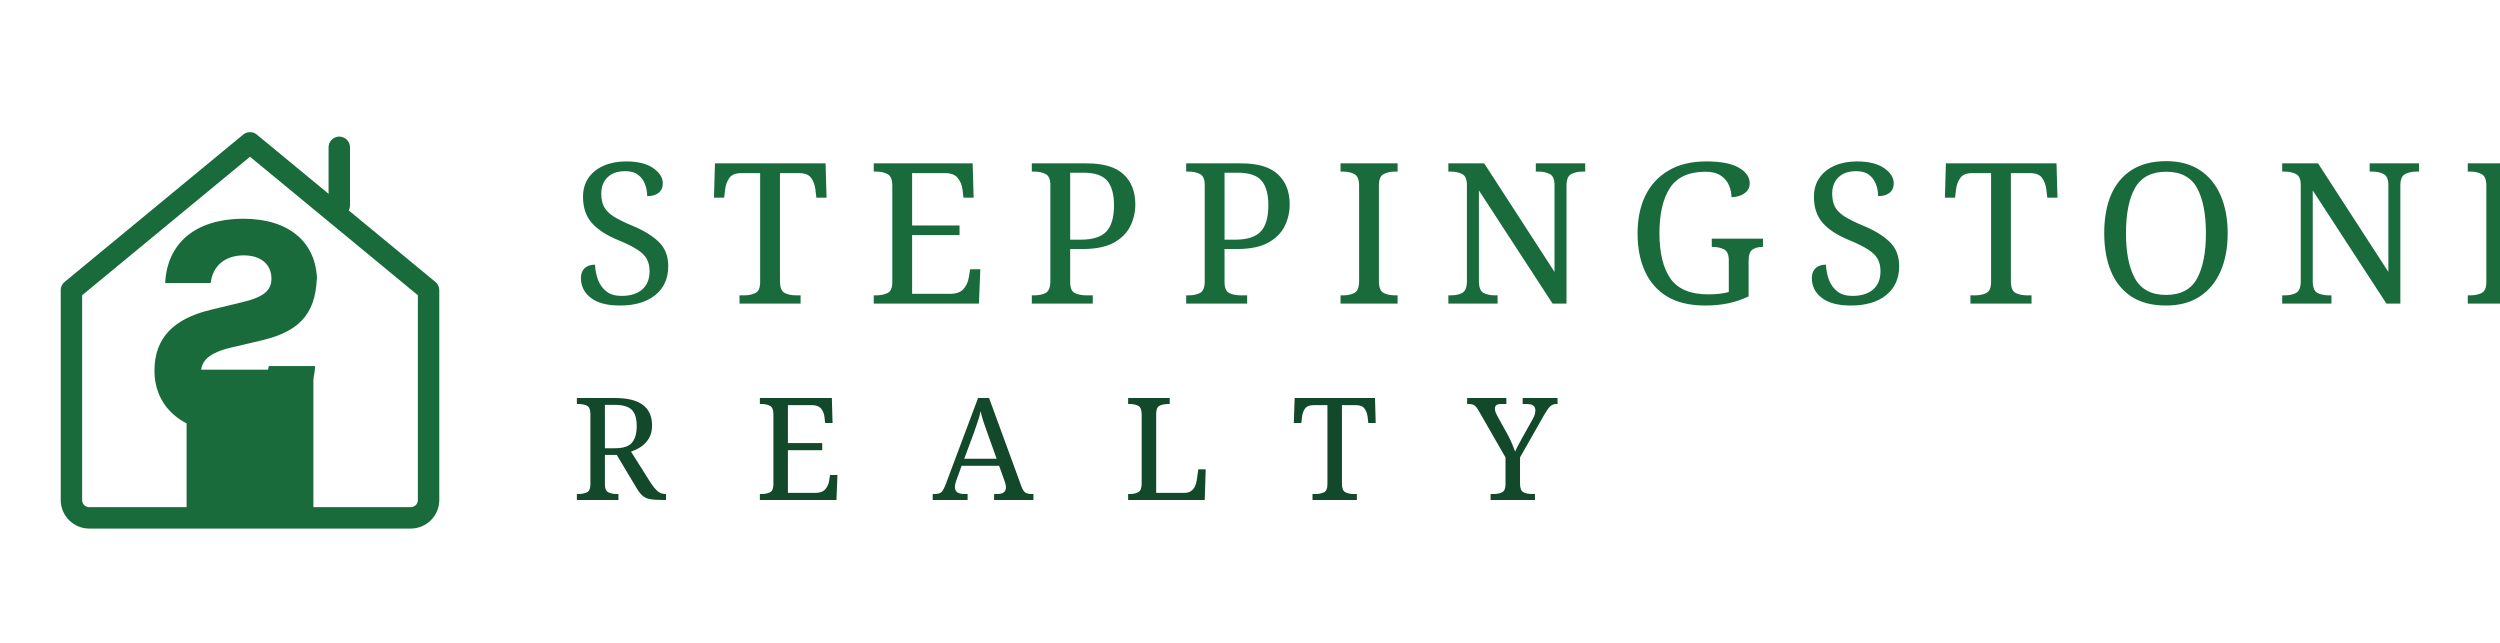
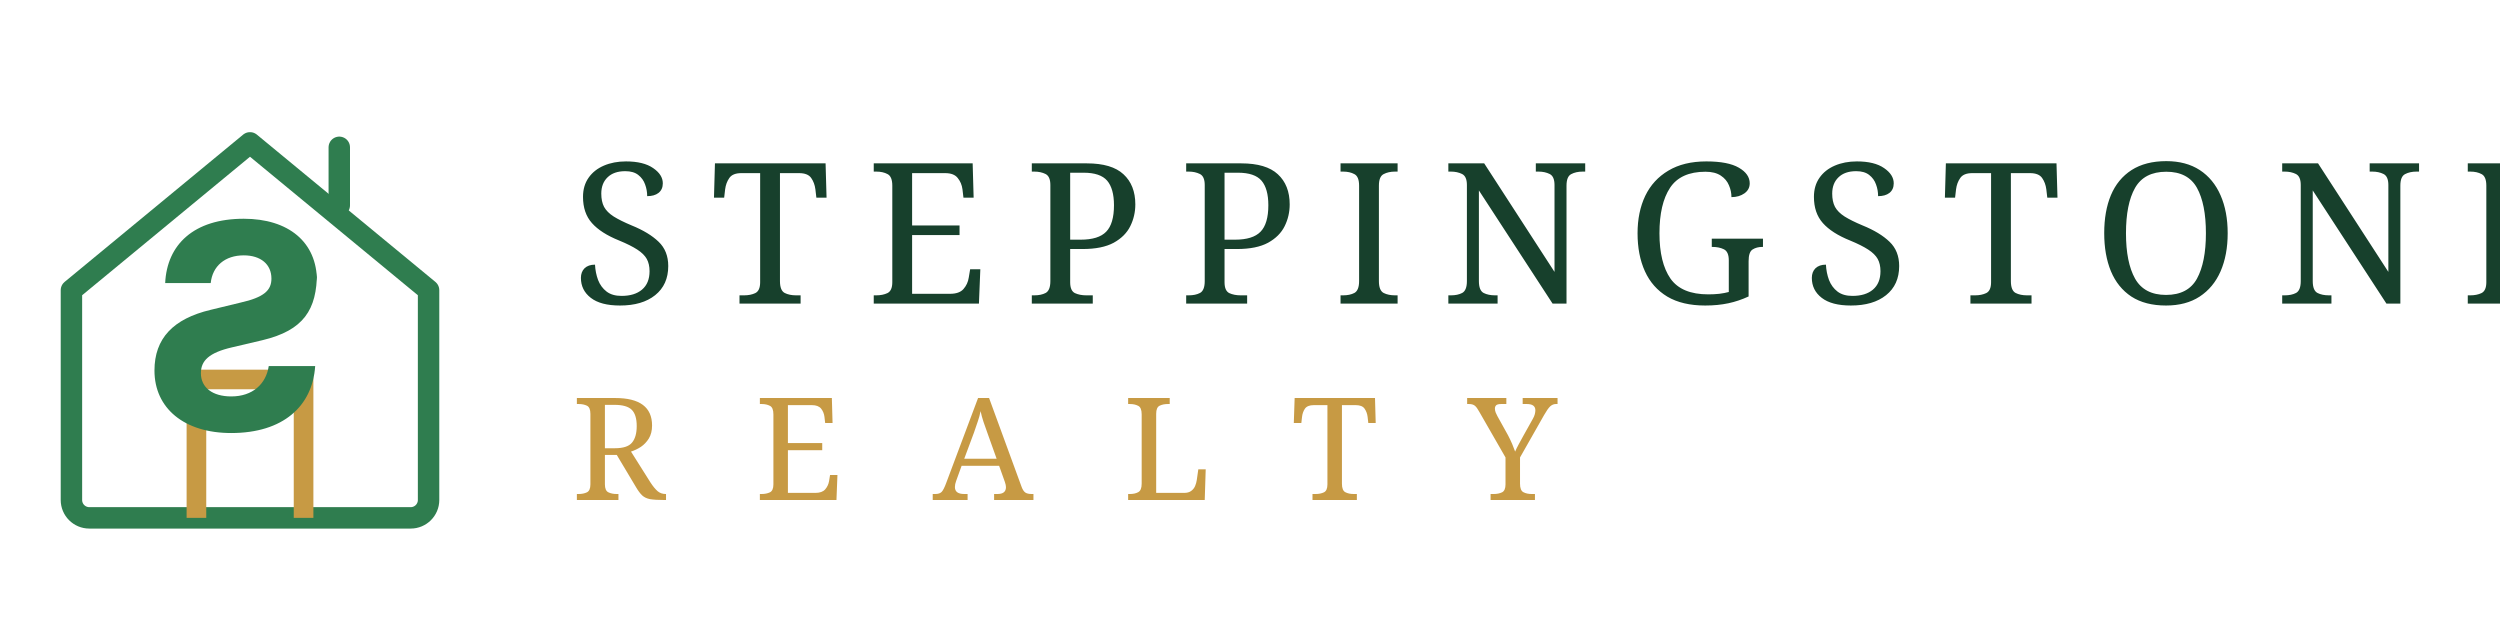
<svg xmlns="http://www.w3.org/2000/svg" viewBox="0 0 280 72" fill="none">
-   <g fill="#1a6b3c">
-     <path d="M8 32.5 28 16l20 16.5V56a2 2 0 0 1-2 2H10a2 2 0 0 1-2-2V32.5Z" stroke="#1a6b3c" stroke-width="2.4" stroke-linejoin="round" fill="none" />
-     <path d="M38 16.5V23" stroke="#1a6b3c" stroke-width="2.4" stroke-linecap="round" />
-     <path d="M22 58V42.5h12V58" stroke="#1a6b3c" stroke-width="2.2" stroke-linejoin="round" />
-     <path d="M35.5 31.5c0-4.4-3.2-7-8.2-7-5.6 0-8.6 2.9-8.8 7.2h5.1c.2-1.9 1.6-3.1 3.7-3.1 1.9 0 3.1 1 3.1 2.6 0 1.3-.8 2.1-3.5 2.7l-3.3.8c-4.2 1-6.3 3.2-6.3 6.8 0 4.2 3.3 7 8.6 7 5.8 0 9.1-3 9.4-7.5h-5.2c-.3 2-1.8 3.4-4.2 3.4-2.1 0-3.4-1-3.4-2.6 0-1.4.9-2.3 3.5-2.9l3.4-.8c4.6-1.1 6.1-3.4 6.1-7.6Z" />
+   <g stroke="#2f7d4f" fill="none">
+     <path d="M8 32.5 28 16l20 16.5V56a2 2 0 0 1-2 2H10a2 2 0 0 1-2-2V32.5Z" stroke-width="2.4" stroke-linejoin="round" />
+     <path d="M38 16.5V23" stroke-width="2.4" stroke-linecap="round" />
+     <path d="M22 58V42.5h12V58" stroke="#c79a44" stroke-width="2.2" stroke-linejoin="round" />
+     <path d="M35.5 31.5c0-4.4-3.2-7-8.2-7-5.6 0-8.6 2.9-8.8 7.2h5.1c.2-1.9 1.6-3.1 3.7-3.1 1.9 0 3.1 1 3.1 2.6 0 1.3-.8 2.1-3.5 2.7l-3.3.8c-4.2 1-6.3 3.2-6.3 6.8 0 4.2 3.3 7 8.6 7 5.8 0 9.1-3 9.4-7.5h-5.2c-.3 2-1.8 3.4-4.2 3.4-2.1 0-3.4-1-3.4-2.6 0-1.4.9-2.3 3.5-2.9l3.4-.8c4.6-1.1 6.1-3.4 6.1-7.6Z" fill="#2f7d4f" stroke="none" />
  </g>
-   <text x="64" y="34" fill="#1a6b3c" font-family="Georgia, serif" font-size="22" letter-spacing="4">STEPPINGSTONE</text>
-   <text x="64" y="56" fill="#12492a" font-family="Georgia, serif" font-size="16" letter-spacing="10">REALTY</text>
+   <text x="64" y="34" fill="#17402c" font-family="Georgia, serif" font-size="22" letter-spacing="4">STEPPINGSTONE</text>
+   <text x="64" y="56" fill="#c79a44" font-family="Georgia, serif" font-size="16" letter-spacing="10">REALTY</text>
</svg>
